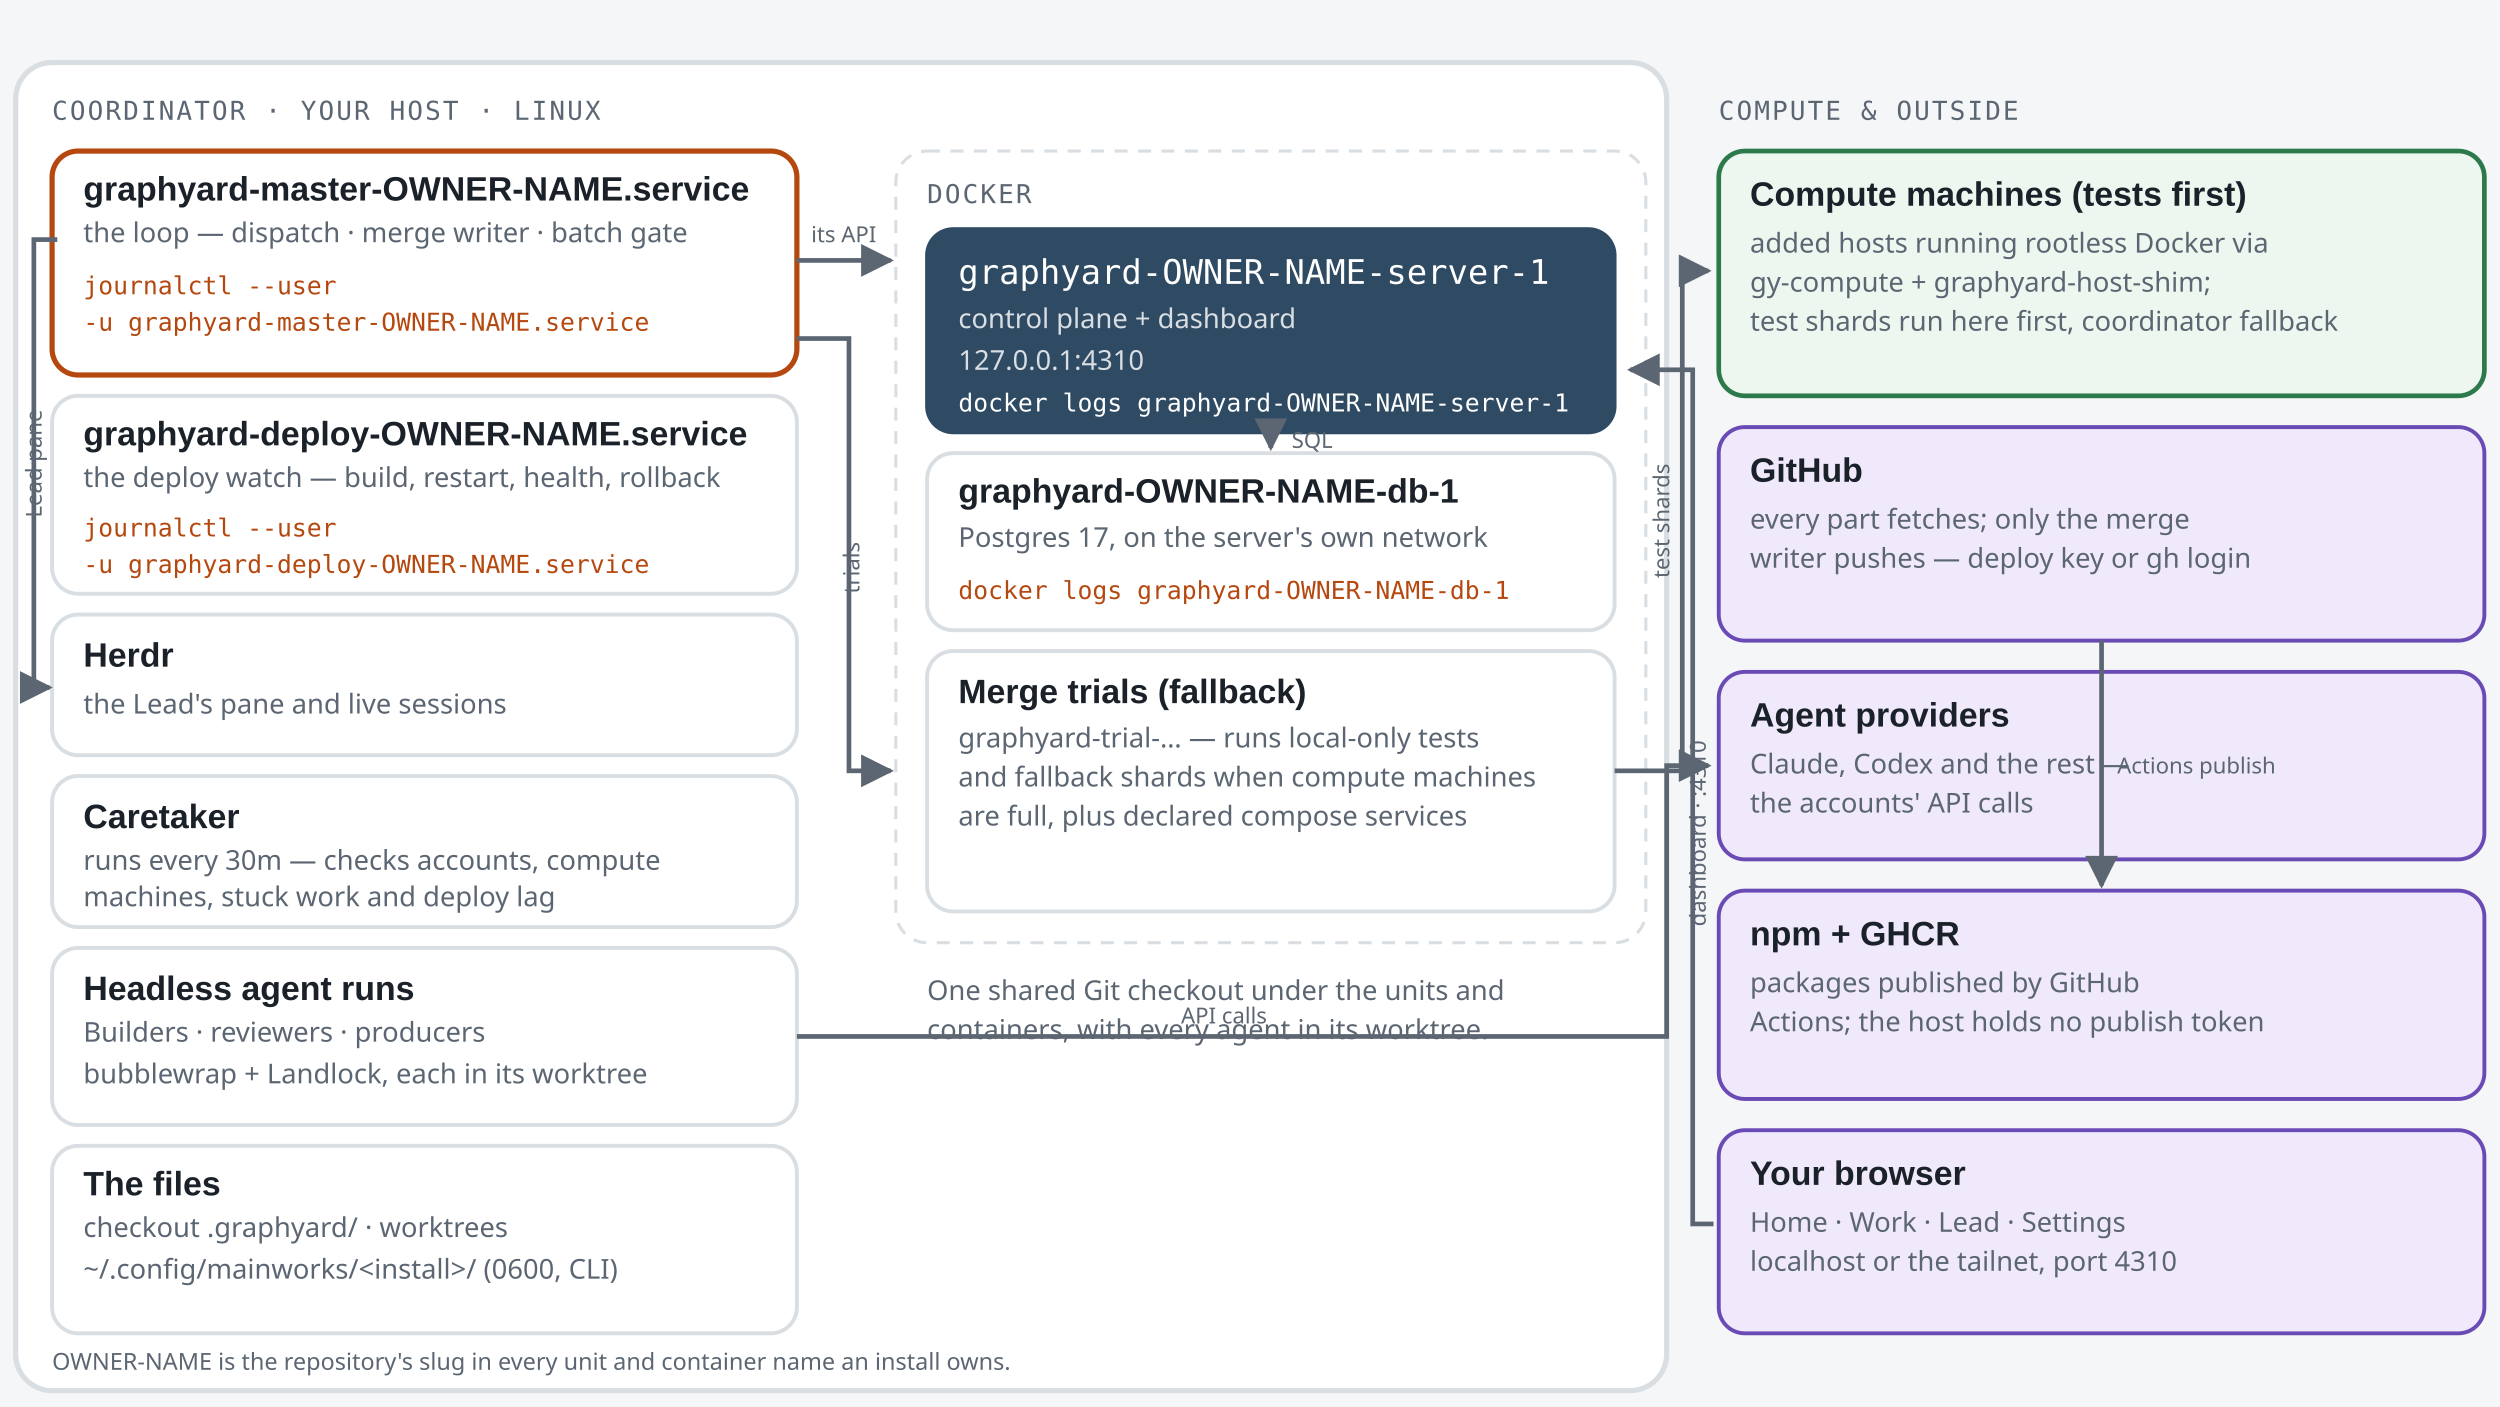
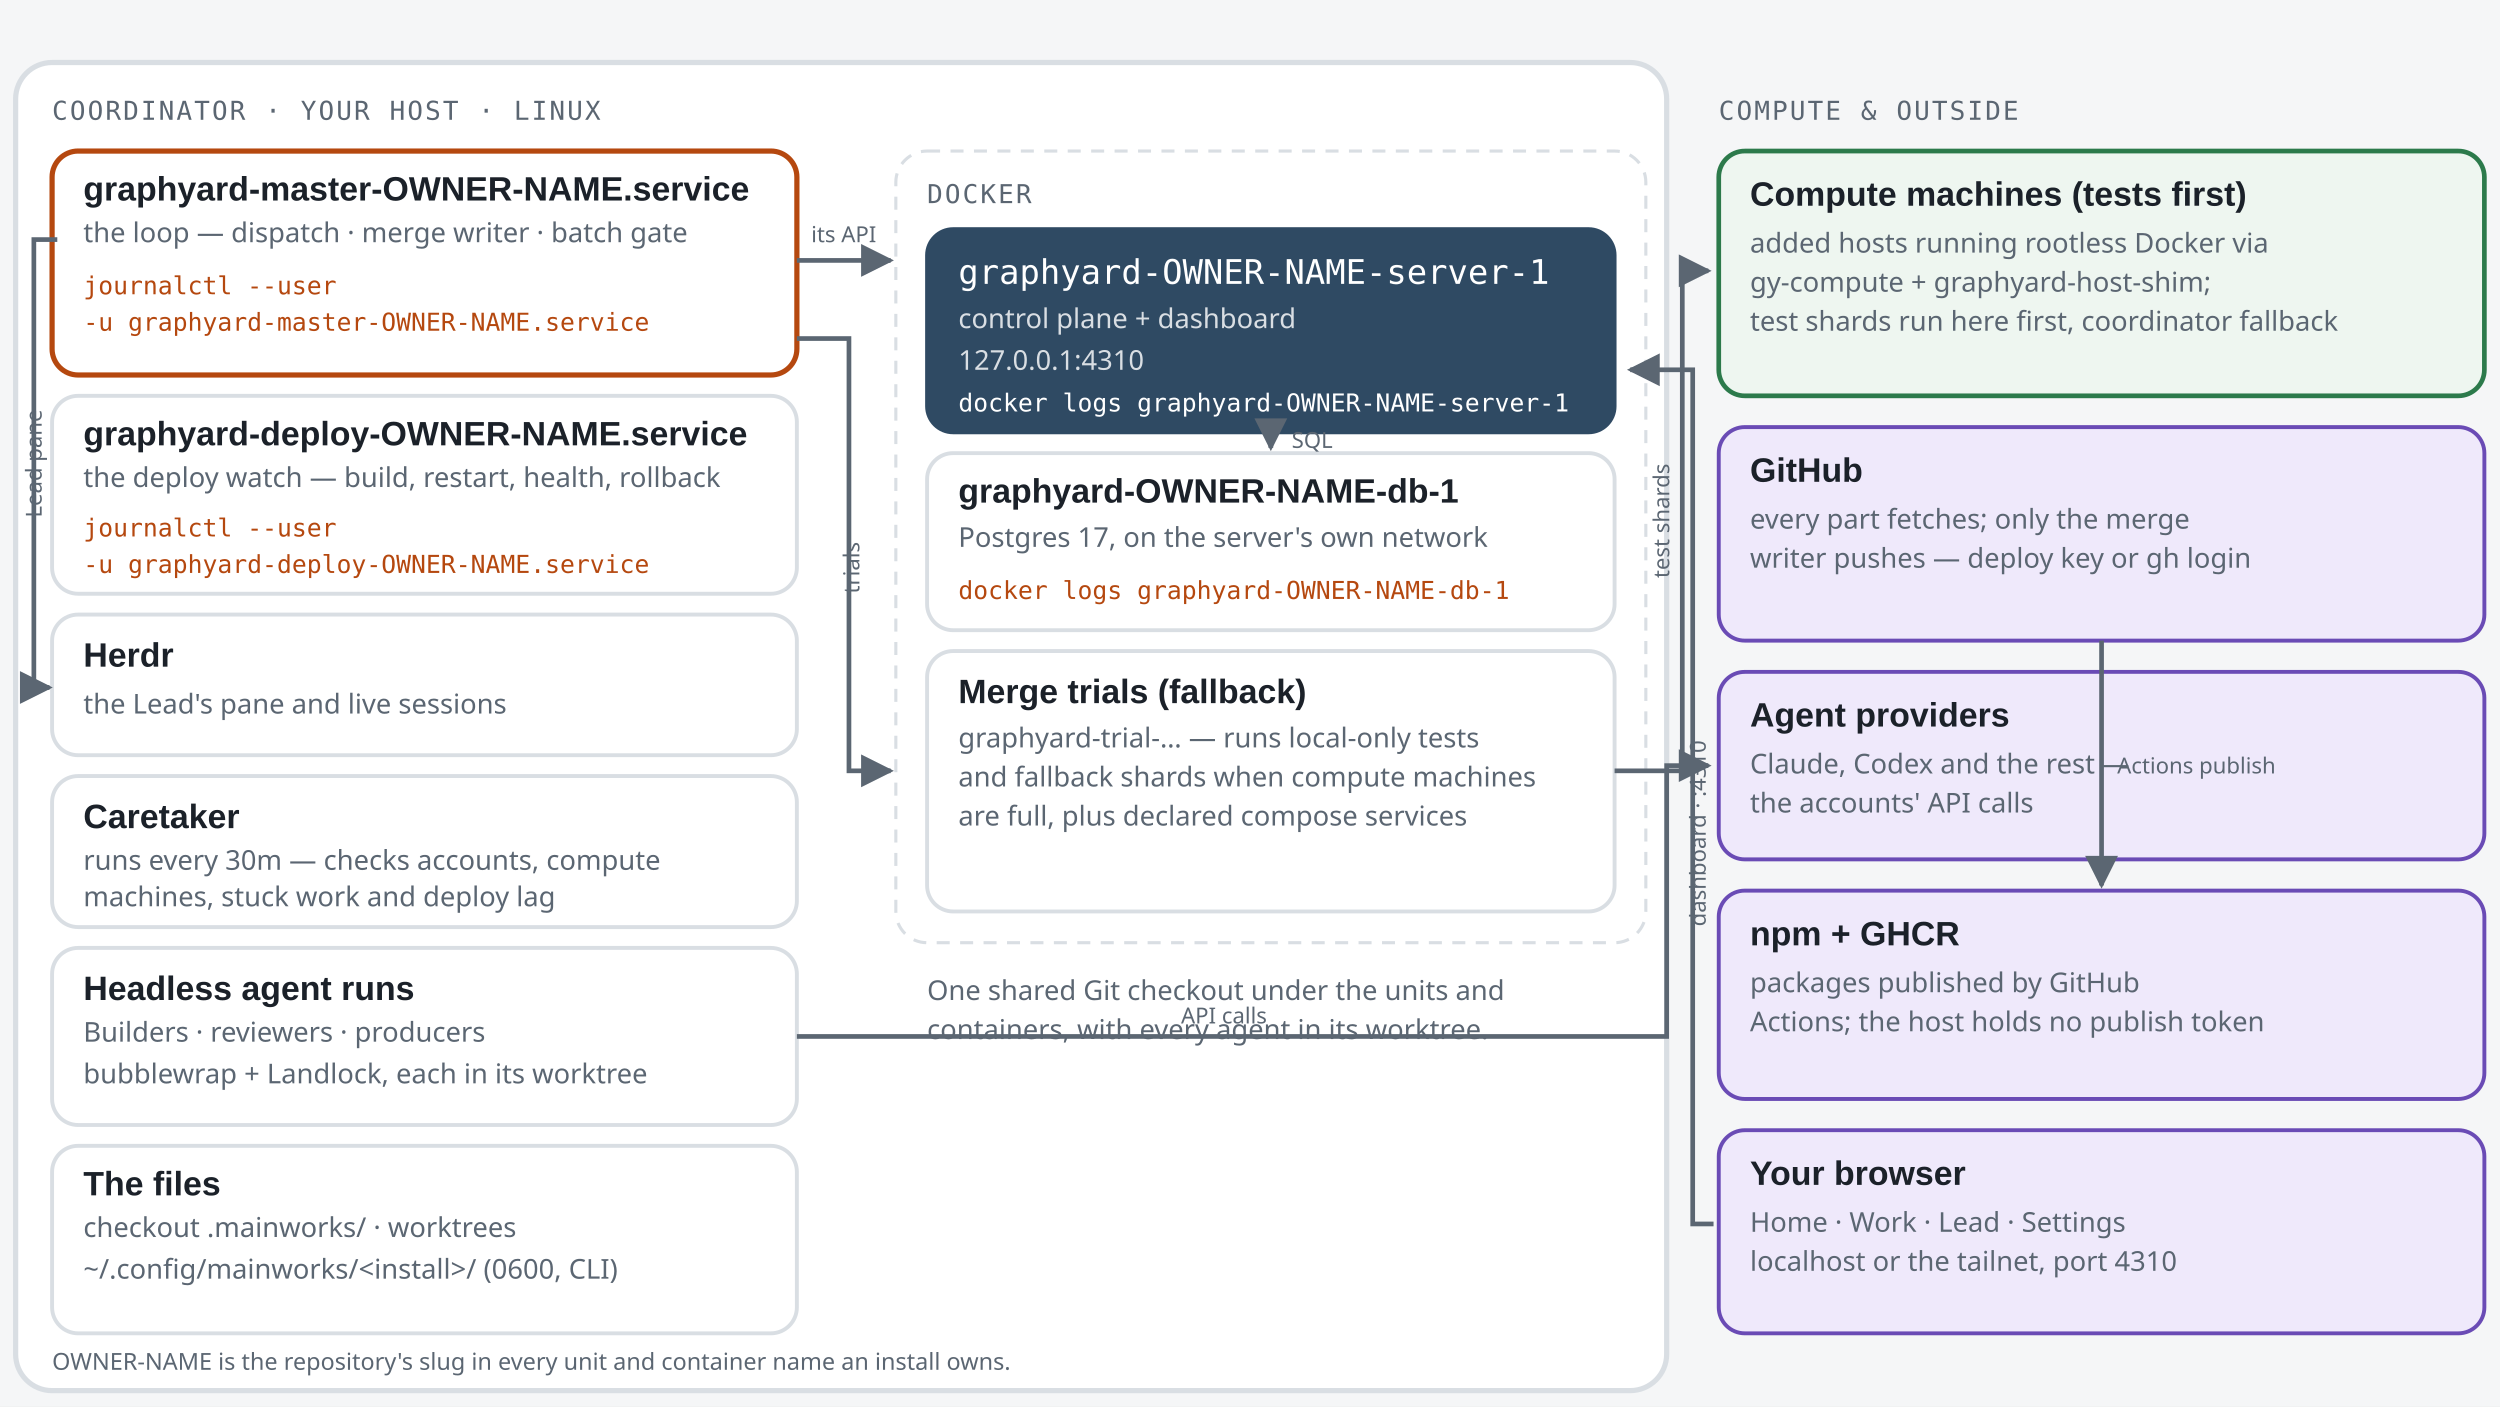
<svg xmlns="http://www.w3.org/2000/svg" viewBox="0 0 960 540" role="img" aria-label="Diagram of where every part of Mainworks runs: the coordinator host, its systemd units, Docker containers, Herdr, caretaker, compute machines, and outside services">
  <defs>
    <marker id="arrow" viewBox="0 0 10 10" refX="9" refY="5" markerWidth="7" markerHeight="7" orient="auto-start-reverse">
      <path d="M0 0 L10 5 L0 10 z" fill="#5b6672" />
    </marker>
  </defs>
  <style>
    .box { fill: #ffffff; stroke: #d9dee3; stroke-width: 1.5; }
    .group { fill: none; stroke: #d9dee3; stroke-width: 1.2; stroke-dasharray: 5 4; }
    .host { fill: #ffffff; stroke: #d9dee3; stroke-width: 2; }
    .loop { stroke: #b5480f; stroke-width: 2; }
    .hub { fill: #2f4a63; stroke: #2f4a63; }
    .compute { fill: #eef6f0; stroke: #2c7a4b; stroke-width: 1.8; }
    .ext { fill: #efe9fb; stroke: #6a4bb5; stroke-width: 1.5; }
    .t-title { font-family: 'Archivo', 'Helvetica Neue', Arial, sans-serif; font-weight: 700; font-size: 13px; fill: #1b2129; }
    .t-sub { font-family: 'IBM Plex Sans', system-ui, sans-serif; font-size: 10.5px; fill: #5b6672; }
    .t-key { font-family: 'IBM Plex Mono', ui-monospace, Menlo, monospace; font-size: 9.5px; fill: #b5480f; }
    .t-label { font-family: 'IBM Plex Mono', ui-monospace, Menlo, monospace; font-size: 10px; letter-spacing: 0.08em; fill: #5b6672; }
    .t-note { font-family: 'IBM Plex Sans', system-ui, sans-serif; font-size: 9px; fill: #5b6672; }
    .t-arrow { font-family: 'IBM Plex Sans', system-ui, sans-serif; font-size: 8.5px; fill: #5b6672; }
    .t-hub { font-family: 'IBM Plex Mono', ui-monospace, Menlo, monospace; font-size: 13px; fill: #ffffff; }
    .s-hub { font-family: 'IBM Plex Sans', system-ui, sans-serif; font-size: 10.5px; fill: #d9dee3; }
    .k-hub { font-family: 'IBM Plex Mono', ui-monospace, Menlo, monospace; font-size: 9.5px; fill: #ffffff; }
    .v-line { stroke: #5b6672; stroke-width: 1.8; fill: none; marker-end: url(#arrow); }
  </style>
  <rect x="0" y="0" width="960" height="540" fill="#f5f6f7" />
  <rect class="host" x="6" y="24" width="634" height="510" rx="14" />
  <text class="t-label" x="20" y="46">COORDINATOR · YOUR HOST · LINUX</text>
  <rect class="box loop" x="20" y="58" width="286" height="86" rx="10" />
  <text class="t-title" x="32" y="77">graphyard-master-OWNER-NAME.service</text>
  <text class="t-sub" x="32" y="93">the loop — dispatch · merge writer · batch gate</text>
  <text class="t-key" x="32" y="113">journalctl --user</text>
  <text class="t-key" x="32" y="127">  -u graphyard-master-OWNER-NAME.service</text>
  <rect class="box" x="20" y="152" width="286" height="76" rx="10" />
  <text class="t-title" x="32" y="171">graphyard-deploy-OWNER-NAME.service</text>
  <text class="t-sub" x="32" y="187">the deploy watch — build, restart, health, rollback</text>
  <text class="t-key" x="32" y="206">journalctl --user</text>
  <text class="t-key" x="32" y="220">  -u graphyard-deploy-OWNER-NAME.service</text>
  <rect class="box" x="20" y="236" width="286" height="54" rx="10" />
  <text class="t-title" x="32" y="256">Herdr</text>
  <text class="t-sub" x="32" y="274">the Lead's pane and live sessions</text>
  <rect class="box" x="20" y="298" width="286" height="58" rx="10" />
  <text class="t-title" x="32" y="318">Caretaker</text>
  <text class="t-sub" x="32" y="334">runs every 30m — checks accounts, compute</text>
  <text class="t-sub" x="32" y="348">machines, stuck work and deploy lag</text>
  <rect class="box" x="20" y="364" width="286" height="68" rx="10" />
  <text class="t-title" x="32" y="384">Headless agent runs</text>
  <text class="t-sub" x="32" y="400">Builders · reviewers · producers</text>
  <text class="t-sub" x="32" y="416">bubblewrap + Landlock, each in its worktree</text>
  <rect class="box" x="20" y="440" width="286" height="72" rx="10" />
  <text class="t-title" x="32" y="459">The files</text>
-   <text class="t-sub" x="32" y="475">checkout .graphyard/ · worktrees</text>
+   <text class="t-sub" x="32" y="475">checkout .mainworks/ · worktrees</text>
  <text class="t-sub" x="32" y="491">~/.config/mainworks/&lt;install&gt;/ (0600, CLI)</text>
  <rect class="group" x="344" y="58" width="288" height="304" rx="12" />
  <text class="t-label" x="356" y="78">DOCKER</text>
  <rect class="box hub" x="356" y="88" width="264" height="78" rx="10" />
  <text class="t-hub" x="368" y="109">graphyard-OWNER-NAME-server-1</text>
  <text class="s-hub" x="368" y="126">control plane + dashboard</text>
  <text class="s-hub" x="368" y="142">127.0.0.1:4310</text>
  <text class="k-hub" x="368" y="158">docker logs graphyard-OWNER-NAME-server-1</text>
  <rect class="box" x="356" y="174" width="264" height="68" rx="10" />
  <text class="t-title" x="368" y="193">graphyard-OWNER-NAME-db-1</text>
  <text class="t-sub" x="368" y="210">Postgres 17, on the server's own network</text>
  <text class="t-key" x="368" y="230">docker logs graphyard-OWNER-NAME-db-1</text>
  <rect class="box" x="356" y="250" width="264" height="100" rx="10" />
  <text class="t-title" x="368" y="270">Merge trials (fallback)</text>
  <text class="t-sub" x="368" y="287">graphyard-trial-… — runs local-only tests</text>
  <text class="t-sub" x="368" y="302">and fallback shards when compute machines</text>
  <text class="t-sub" x="368" y="317">are full, plus declared compose services</text>
  <text class="t-sub" x="356" y="384">One shared Git checkout under the units and</text>
  <text class="t-sub" x="356" y="399">containers, with every agent in its worktree.</text>
  <text class="t-note" x="20" y="526">OWNER-NAME is the repository's slug in every unit and container name an install owns.</text>
  <text class="t-label" x="660" y="46">COMPUTE &amp; OUTSIDE</text>
  <rect class="box compute" x="660" y="58" width="294" height="94" rx="10" />
  <text class="t-title" x="672" y="79">Compute machines (tests first)</text>
  <text class="t-sub" x="672" y="97">added hosts running rootless Docker via</text>
  <text class="t-sub" x="672" y="112">gy-compute + graphyard-host-shim;</text>
  <text class="t-sub" x="672" y="127">test shards run here first, coordinator fallback</text>
  <rect class="box ext" x="660" y="164" width="294" height="82" rx="10" />
  <text class="t-title" x="672" y="185">GitHub</text>
  <text class="t-sub" x="672" y="203">every part fetches; only the merge</text>
  <text class="t-sub" x="672" y="218">writer pushes — deploy key or gh login</text>
  <rect class="box ext" x="660" y="258" width="294" height="72" rx="10" />
  <text class="t-title" x="672" y="279">Agent providers</text>
  <text class="t-sub" x="672" y="297">Claude, Codex and the rest —</text>
  <text class="t-sub" x="672" y="312">the accounts' API calls</text>
  <rect class="box ext" x="660" y="342" width="294" height="80" rx="10" />
  <text class="t-title" x="672" y="363">npm + GHCR</text>
  <text class="t-sub" x="672" y="381">packages published by GitHub</text>
  <text class="t-sub" x="672" y="396">Actions; the host holds no publish token</text>
  <rect class="box ext" x="660" y="434" width="294" height="78" rx="10" />
  <text class="t-title" x="672" y="455">Your browser</text>
  <text class="t-sub" x="672" y="473">Home · Work · Lead · Settings</text>
  <text class="t-sub" x="672" y="488">localhost or the tailnet, port 4310</text>
  <path class="v-line" d="M 306 100 L 342 100" />
  <text class="t-arrow" x="324" y="93" text-anchor="middle">its API</text>
  <path class="v-line" d="M 488 166 L 488 172" />
  <text class="t-arrow" x="496" y="172">SQL</text>
  <path class="v-line" d="M 306 130 L 326 130 L 326 296 L 342 296" />
  <text class="t-arrow" x="330" y="218" transform="rotate(-90 330 218)" text-anchor="middle">trials</text>
  <path class="v-line" d="M 620 296 L 646 296 L 646 104 L 656 104" />
  <text class="t-arrow" x="641" y="200" transform="rotate(-90 641 200)" text-anchor="middle">test shards</text>
  <path class="v-line" d="M 22 92 L 13 92 L 13 264 L 19 264" />
  <text class="t-arrow" x="16" y="178" transform="rotate(-90 16 178)" text-anchor="middle">Lead pane</text>
  <path class="v-line" d="M 306 398 L 640 398 L 640 294 L 656 294" />
  <text class="t-arrow" x="470" y="393" text-anchor="middle">API calls</text>
  <path class="v-line" d="M 807 246 L 807 340" />
  <text class="t-arrow" x="813" y="297">Actions publish</text>
  <path class="v-line" d="M 658 470 L 650 470 L 650 142 L 626 142" />
  <text class="t-arrow" x="655" y="320" transform="rotate(-90 655 320)" text-anchor="middle">dashboard · :4310</text>
</svg>
